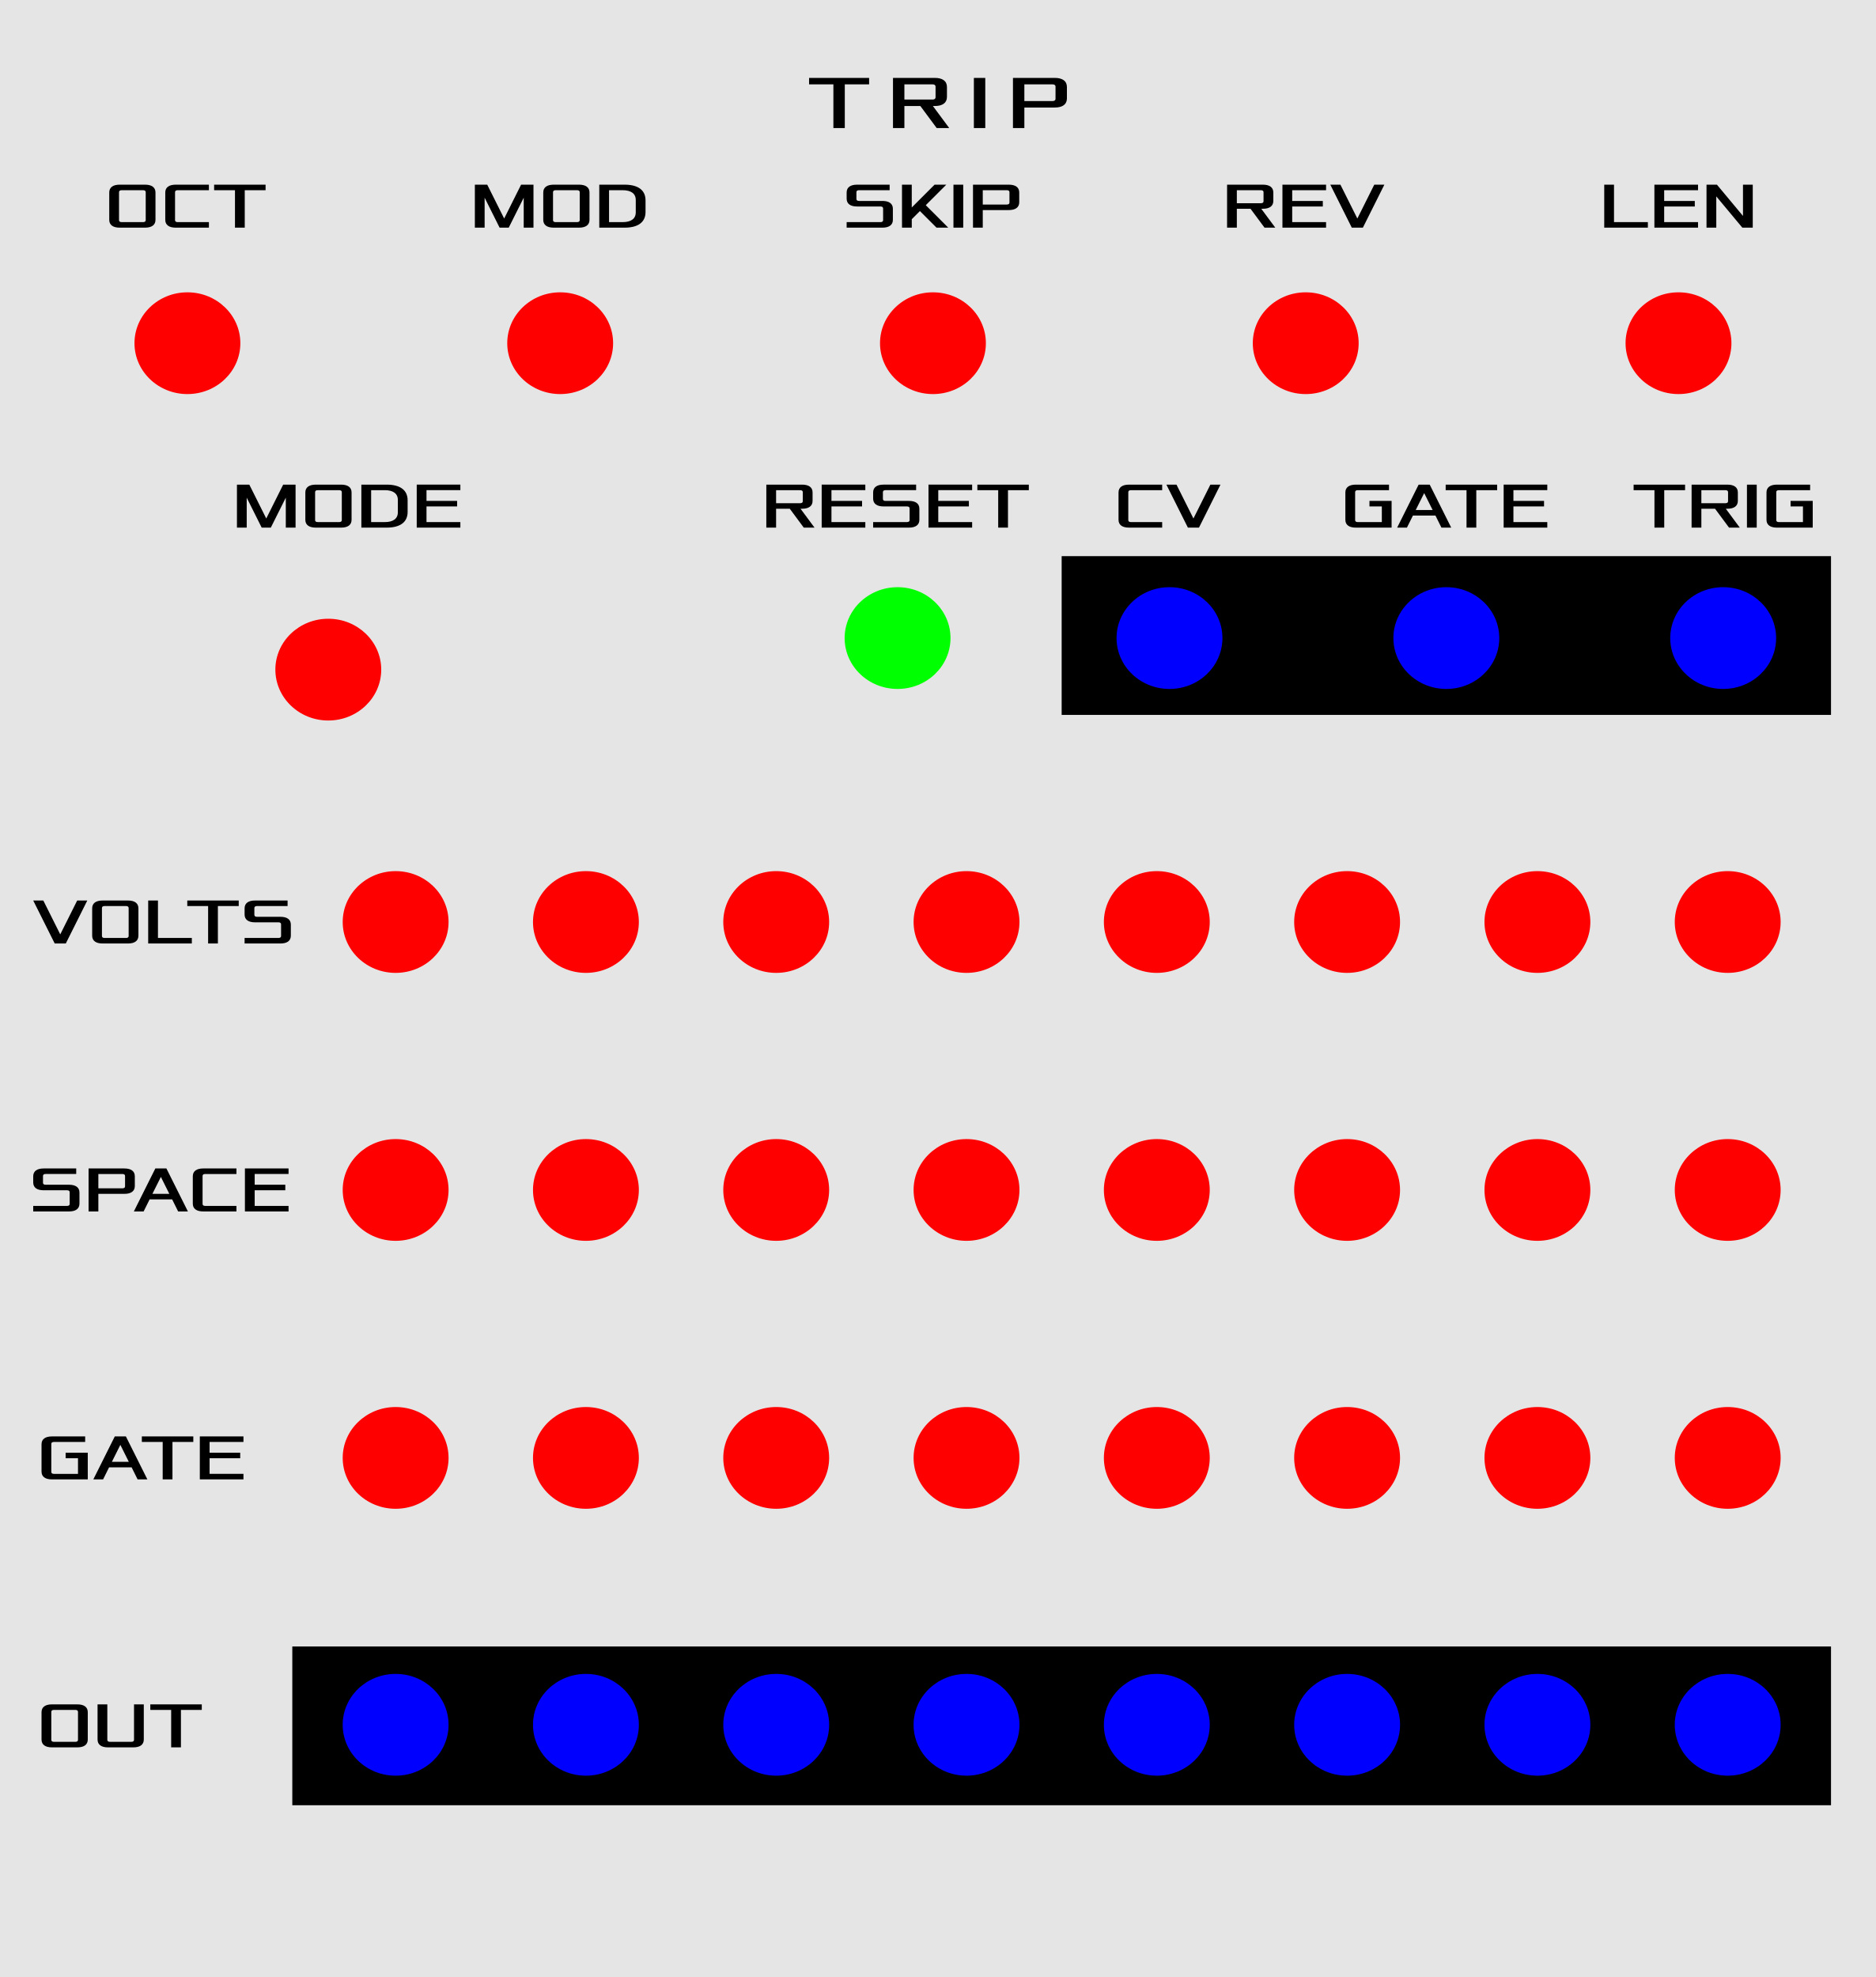
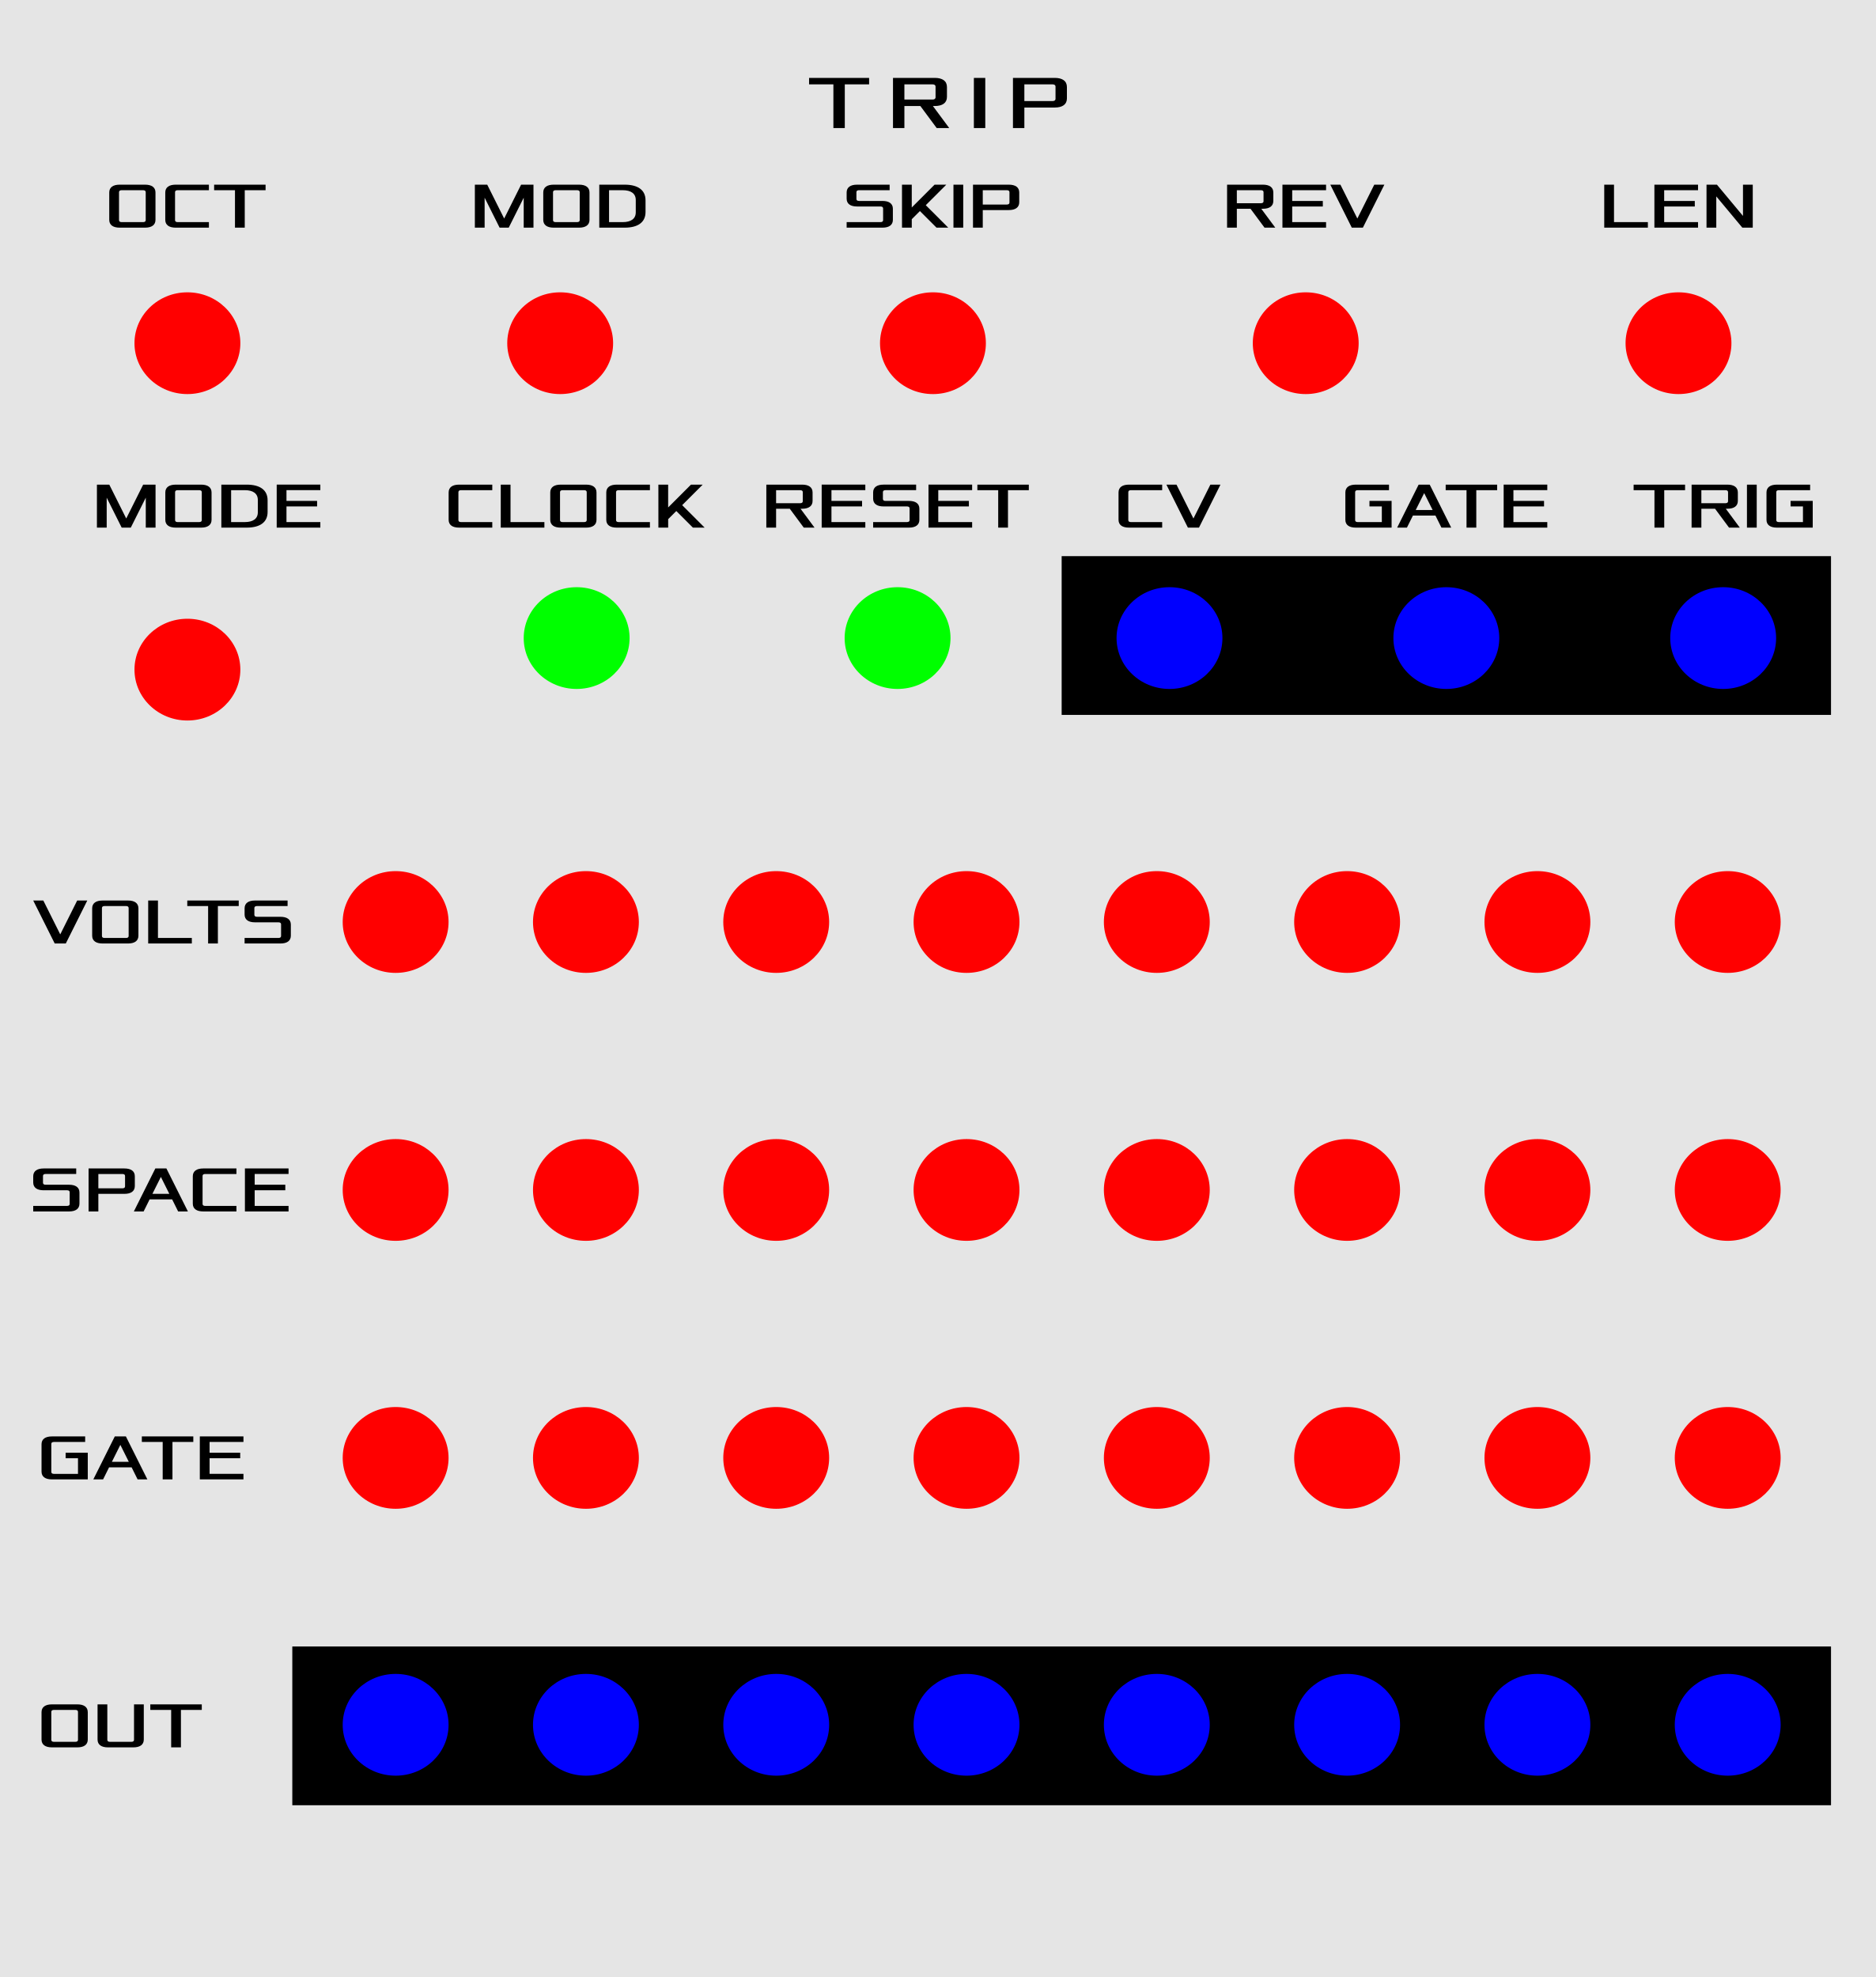
<svg xmlns="http://www.w3.org/2000/svg" width="121.92mm" height="128.5mm" viewBox="0 0 121.92 128.5" version="1.1" id="svg1">
  <defs id="defs1">
+     <rect x="108" y="116" width="70" height="29" id="rect14" />
    <rect x="244" y="42" width="49" height="34" id="rect40" />
    <rect x="189" y="44" width="42" height="28" id="rect39" />
    <rect x="134" y="44" width="75" height="31" id="rect38" />
    <rect x="77" y="46" width="57" height="28" id="rect37" />
    <rect x="7" y="40" width="60" height="33" id="rect36" />
    <rect x="21" y="54" width="87" height="32" id="rect35" />
    <rect x="165" y="108" width="80" height="31" id="rect34" />
    <rect x="382" y="70" width="74" height="30" id="rect33" />
    <rect x="315" y="50" width="52" height="35" id="rect32" />
    <rect x="352" y="139" width="35" height="51" id="rect31" />
    <rect x="326" y="95" width="88" height="25" id="rect30" />
    <rect x="9" y="287" width="68" height="29" id="rect29" />
    <rect x="10" y="353" width="59" height="31" id="rect28" />
    <rect x="7" y="355" width="65" height="28" id="rect27" />
    <rect x="9" y="282" width="74" height="31" id="rect26" />
    <rect x="9" y="426" width="54" height="31" id="rect25" />
    <rect x="4" y="158" width="81" height="35" id="rect21" />
    <rect x="33" y="56" width="116" height="39" id="rect1" />
    <rect x="23" y="192" width="104" height="32" id="rect20" />
    <rect x="7" y="255" width="78" height="28" id="rect19" />
    <rect x="74" y="56" width="71" height="29" id="rect18" />
    <rect x="73" y="157" width="85" height="33" id="rect17" />
    <rect x="85" y="279" width="64" height="28" id="rect16" />
    <rect x="23" y="177" width="38" height="33" id="rect15" />
    <rect x="5" y="277" width="62" height="29" id="rect12" />
    <rect x="69" y="82" width="88" height="54" id="rect2" />
    <rect x="36" y="104" width="66" height="32" id="rect11" />
    <rect x="104" y="360" width="101" height="29" id="rect8" />
    <rect x="100" y="359" width="90" height="31" id="rect6" />
    <rect x="138" y="25" width="179" height="39" id="rect3" />
    <rect x="42" y="361" width="92" height="63" id="rect10" />
    <rect x="57" y="271" width="99" height="71" id="rect9" />
    <rect x="9" y="61" width="139" height="24" id="rect7" />
    <rect x="17.225" y="29.666" width="128.707" height="54.408" id="rect5" />
    <rect x="25.838" y="44.977" width="100.481" height="34.451" id="rect4" />
    <rect x="5" y="277" width="62" height="29" id="rect13" />
  </defs>
  <g id="layer3" style="display:inline">
    <rect style="fill:#e5e5e5;fill-opacity:1;fill-rule:evenodd;stroke-width:0.265" id="panel" width="121.92" height="128.5" x="0" y="8.437695e-15" />
    <rect style="display:inline;fill:#000000;stroke-width:0.265" id="output_panel" width="100" height="10.319" x="18.997" y="107.017" />
    <rect style="display:inline;fill:#000000;stroke-width:0.265" id="output_panel-8" width="50" height="10.319" x="68.997" y="36.148" />
  </g>
  <g id="layer1" style="display:inline">
    <path style="font-size:18.667px;line-height:35.712px;font-family:Xolonium;-inkscape-font-specification:'Xolonium, Normal';letter-spacing:4px;white-space:pre" d="m 33.467,68.723 h 5.973 V 79.456 h 2.8 V 68.723 h 5.973 v -1.587 H 33.467 Z M 54.08,79.456 h 2.8 v -5.413 h 3.92 l 4.013,5.413 h 3.08 l -4.013,-5.413 h 0.467 c 1.867,0 2.987,-0.747 2.987,-2.24 v -2.427 c 0,-1.493 -1.12,-2.24 -2.987,-2.24 H 54.08 Z m 2.8,-7 v -3.733 h 6.907 c 0.467,0 0.747,0.187 0.747,0.56 v 2.613 c 0,0.373 -0.28,0.56 -0.747,0.56 z m 17.067,7 h 2.8 V 67.136 h -2.8 z m 9.6,0 h 2.8 v -5.04 h 7.467 c 1.867,0 2.987,-0.747 2.987,-2.24 v -2.8 c 0,-1.493 -1.12,-2.24 -2.987,-2.24 H 83.547 Z m 2.8,-6.627 v -4.107 h 6.907 c 0.467,0 0.747,0.187 0.747,0.56 v 2.987 c 0,0.373 -0.28,0.56 -0.747,0.56 z" id="trip" transform="matrix(0.2645833,0,0,0.2645833,43.72679,-12.7)" aria-label="TRIP" />
    <path d="m 4.16,167.545 5.28,10.56 h 2.72 l 5.28,-10.56 h -2.48 l -4.16,8.32 -4.16,-8.32 z m 14.48,8.64 c 0,1.28 0.96,1.92 2.56,1.92 h 6.24 c 1.6,0 2.56,-0.64 2.56,-1.92 v -6.72 c 0,-1.28 -0.96,-1.92 -2.56,-1.92 h -6.24 c -1.6,0 -2.56,0.64 -2.56,1.92 z m 2.4,0.08 v -6.88 c 0,-0.32 0.24,-0.48 0.64,-0.48 h 5.28 c 0.4,0 0.64,0.16 0.64,0.48 v 6.88 c 0,0.32 -0.24,0.48 -0.64,0.48 h -5.28 c -0.4,0 -0.64,-0.16 -0.64,-0.48 z m 11.36,1.84 h 10.72 v -1.36 h -8.32 v -9.2 h -2.4 z m 9.6,-9.2 h 5.12 v 9.2 h 2.4 v -9.2 h 5.12 v -1.36 h -12.64 z m 14.08,9.2 h 8.8 c 1.6,0 2.56,-0.64 2.56,-1.92 v -2.72 c 0,-1.28 -0.96,-1.92 -2.56,-1.92 h -5.76 c -0.4,0 -0.64,-0.16 -0.64,-0.48 v -1.68 c 0,-0.32 0.24,-0.48 0.64,-0.48 h 7.52 v -1.36 h -8 c -1.6,0 -2.56,0.64 -2.56,1.92 v 1.52 c 0,1.28 0.96,1.92 2.56,1.92 h 5.76 c 0.4,0 0.64,0.16 0.64,0.48 v 2.88 c 0,0.32 -0.24,0.48 -0.64,0.48 h -8.32 z" id="VOLTS" style="font-size:16px;line-height:30.61px;font-family:Xolonium;-inkscape-font-specification:'Xolonium, Normal';letter-spacing:0px;white-space:pre" transform="matrix(0.2645833,0,0,0.2645833,1.058333,14.20151)" aria-label="VOLTS" />
    <path style="font-size:16px;line-height:30.61px;font-family:Xolonium;-inkscape-font-specification:'Xolonium, Normal';letter-spacing:0px;white-space:pre;stroke-width:0.265" d="m 2.699,113.066 c 0,0.339 0.254,0.508 0.677,0.508 h 1.651 c 0.423,0 0.677,-0.169 0.677,-0.508 v -1.778 c 0,-0.339 -0.254,-0.508 -0.677,-0.508 h -1.651 c -0.423,0 -0.677,0.169 -0.677,0.508 z m 0.635,0.021 v -1.82 c 0,-0.085 0.064,-0.127 0.169,-0.127 h 1.397 c 0.106,0 0.169,0.042 0.169,0.127 v 1.82 c 0,0.085 -0.064,0.127 -0.169,0.127 h -1.397 c -0.106,0 -0.169,-0.042 -0.169,-0.127 z m 3.006,-0.021 c 0,0.339 0.254,0.508 0.677,0.508 h 1.651 c 0.423,0 0.677,-0.169 0.677,-0.508 v -2.286 h -0.635 v 2.307 c 0,0.085 -0.064,0.127 -0.169,0.127 H 7.144 c -0.106,0 -0.169,-0.042 -0.169,-0.127 v -2.307 h -0.635 z m 3.429,-1.926 h 1.355 v 2.434 h 0.635 v -2.434 h 1.355 V 110.779 H 9.768 Z" id="out" aria-label="OUT" />
    <path d="m 2.699,95.649 c 0,0.339 0.254,0.508 0.677,0.508 H 5.704 V 94.422 H 4.265 v 0.36 h 0.804 v 1.016 H 3.503 c -0.106,0 -0.169,-0.042 -0.169,-0.127 v -1.82 c 0,-0.085 0.064,-0.127 0.169,-0.127 h 2.032 v -0.36 h -2.159 c -0.423,0 -0.677,0.169 -0.677,0.508 z m 3.366,0.508 h 0.635 l 0.389,-0.783 h 1.465 l 0.389,0.783 h 0.635 l -1.397,-2.794 H 7.461 Z m 1.206,-1.143 0.55,-1.101 0.55,1.101 z M 9.218,93.723 H 10.573 v 2.434 h 0.635 v -2.434 h 1.355 V 93.363 H 9.218 Z m 3.768,2.434 h 2.836 v -0.36 h -2.201 v -1.016 h 1.99 v -0.36 h -1.99 v -0.699 h 2.201 v -0.36 h -2.836 z" id="text28" style="font-size:16px;line-height:30.61px;font-family:Xolonium;-inkscape-font-specification:'Xolonium, Normal';letter-spacing:0px;white-space:pre;stroke-width:0.265" aria-label="GATE" />
    <path d="m 87.435,33.786 c 0,0.339 0.254,0.508 0.677,0.508 h 2.328 v -1.736 h -1.439 v 0.36 h 0.804 v 1.016 h -1.566 c -0.106,0 -0.169,-0.042 -0.169,-0.127 v -1.82 c 0,-0.085 0.064,-0.127 0.169,-0.127 h 2.032 v -0.36 h -2.159 c -0.423,0 -0.677,0.169 -0.677,0.508 z m 3.366,0.508 h 0.635 l 0.389,-0.783 h 1.465 l 0.389,0.783 h 0.635 l -1.397,-2.794 h -0.72 z m 1.206,-1.143 0.55,-1.101 0.55,1.101 z m 1.947,-1.291 h 1.355 v 2.434 h 0.635 v -2.434 h 1.355 v -0.36 h -3.344 z m 3.768,2.434 h 2.836 v -0.36 h -2.201 v -1.016 h 1.99 v -0.36 h -1.99 v -0.699 h 2.201 v -0.36 h -2.836 z" id="text28-3" style="font-size:16px;line-height:30.61px;font-family:Xolonium;-inkscape-font-specification:'Xolonium, Normal';letter-spacing:0px;white-space:pre;display:inline;stroke-width:0.265" aria-label="GATE" />
    <path d="m 2.159,78.741 h 2.328 c 0.423,0 0.677,-0.169 0.677,-0.508 v -0.72 c 0,-0.339 -0.254,-0.508 -0.677,-0.508 h -1.524 c -0.106,0 -0.169,-0.042 -0.169,-0.127 v -0.445 c 0,-0.085 0.064,-0.127 0.169,-0.127 H 4.953 V 75.947 H 2.836 C 2.413,75.947 2.159,76.117 2.159,76.455 v 0.402 c 0,0.339 0.254,0.508 0.677,0.508 h 1.524 c 0.106,0 0.169,0.042 0.169,0.127 v 0.762 c 0,0.085 -0.064,0.127 -0.169,0.127 H 2.159 Z m 3.598,0 h 0.635 v -1.143 h 1.693 c 0.423,0 0.677,-0.169 0.677,-0.508 v -0.635 c 0,-0.339 -0.254,-0.508 -0.677,-0.508 H 5.757 Z m 0.635,-1.503 v -0.931 h 1.566 c 0.106,0 0.169,0.042 0.169,0.127 v 0.677 c 0,0.085 -0.064,0.127 -0.169,0.127 z m 2.307,1.503 h 0.635 l 0.389,-0.783 h 1.465 l 0.389,0.783 h 0.635 l -1.397,-2.794 h -0.72 z m 1.206,-1.143 0.55,-1.101 0.55,1.101 z m 2.625,0.635 c 0,0.339 0.254,0.508 0.677,0.508 h 2.159 v -0.36 h -2.032 c -0.106,0 -0.169,-0.042 -0.169,-0.127 v -1.82 c 0,-0.085 0.064,-0.127 0.169,-0.127 h 2.032 V 75.947 h -2.159 c -0.423,0 -0.677,0.169 -0.677,0.508 z m 3.387,0.508 h 2.836 v -0.36 h -2.201 v -1.016 h 1.99 v -0.36 h -1.99 v -0.699 h 2.201 V 75.947 h -2.836 z" id="text29" style="font-size:16px;line-height:30.61px;font-family:Xolonium;-inkscape-font-specification:'Xolonium, Normal';letter-spacing:0px;white-space:pre;stroke-width:0.265" aria-label="SPACE" />
    <path d="m 72.693,33.786 c 0,0.339 0.254,0.508 0.677,0.508 h 2.159 v -0.36 h -2.032 c -0.106,0 -0.169,-0.042 -0.169,-0.127 v -1.82 c 0,-0.085 0.064,-0.127 0.169,-0.127 h 2.032 v -0.36 h -2.159 c -0.423,0 -0.677,0.169 -0.677,0.508 z m 3.111,-2.286 1.397,2.794 h 0.72 l 1.397,-2.794 h -0.656 l -1.101,2.201 -1.101,-2.201 z" id="cv" style="font-size:16px;line-height:30.61px;font-family:Xolonium;-inkscape-font-specification:'Xolonium, Normal';letter-spacing:0px;white-space:pre;stroke-width:0.265" aria-label="CV" />
    <path d="m 106.168,31.86 h 1.355 v 2.434 h 0.635 v -2.434 h 1.355 v -0.36 h -3.344 z m 3.768,2.434 h 0.635 v -1.228 h 0.889 l 0.91,1.228 h 0.699 l -0.91,-1.228 h 0.106 c 0.423,0 0.677,-0.169 0.677,-0.508 v -0.55 c 0,-0.339 -0.254,-0.508 -0.677,-0.508 h -2.328 z m 0.635,-1.587 v -0.847 h 1.566 c 0.106,0 0.169,0.042 0.169,0.127 v 0.593 c 0,0.085 -0.064,0.127 -0.169,0.127 z m 2.963,1.587 h 0.635 v -2.794 h -0.635 z m 1.27,-0.508 c 0,0.339 0.254,0.508 0.677,0.508 h 2.328 v -1.736 h -1.439 v 0.36 h 0.804 v 1.016 h -1.566 c -0.106,0 -0.169,-0.042 -0.169,-0.127 v -1.82 c 0,-0.085 0.064,-0.127 0.169,-0.127 h 2.032 v -0.36 h -2.159 c -0.423,0 -0.677,0.169 -0.677,0.508 z" id="text32" style="font-size:16px;line-height:30.61px;font-family:Xolonium;-inkscape-font-specification:'Xolonium, Normal';letter-spacing:0px;white-space:pre;stroke-width:0.265" aria-label="TRIG" />
    <path d="m 49.803,34.294 h 0.635 v -1.228 h 0.889 l 0.91,1.228 h 0.699 l -0.91,-1.228 h 0.106 c 0.423,0 0.677,-0.169 0.677,-0.508 v -0.55 c 0,-0.339 -0.254,-0.508 -0.677,-0.508 h -2.328 z m 0.635,-1.587 v -0.847 h 1.566 c 0.106,0 0.169,0.042 0.169,0.127 v 0.593 c 0,0.085 -0.064,0.127 -0.169,0.127 z m 2.963,1.587 h 2.836 v -0.36 h -2.201 v -1.016 h 1.99 v -0.36 h -1.99 v -0.699 h 2.201 v -0.36 h -2.836 z m 3.344,0 h 2.328 c 0.423,0 0.677,-0.169 0.677,-0.508 v -0.72 c 0,-0.339 -0.254,-0.508 -0.677,-0.508 h -1.524 c -0.106,0 -0.169,-0.042 -0.169,-0.127 v -0.445 c 0,-0.085 0.064,-0.127 0.169,-0.127 h 1.99 v -0.36 h -2.117 c -0.423,0 -0.677,0.169 -0.677,0.508 v 0.402 c 0,0.339 0.254,0.508 0.677,0.508 h 1.524 c 0.106,0 0.169,0.042 0.169,0.127 v 0.762 c 0,0.085 -0.064,0.127 -0.169,0.127 h -2.201 z m 3.598,0 h 2.836 v -0.36 h -2.201 v -1.016 h 1.99 v -0.36 h -1.99 v -0.699 h 2.201 v -0.36 h -2.836 z m 3.175,-2.434 h 1.355 v 2.434 h 0.635 v -2.434 h 1.355 v -0.36 h -3.344 z" id="text33" style="font-size:16px;line-height:30.61px;font-family:Xolonium;-inkscape-font-specification:'Xolonium, Normal';letter-spacing:0px;white-space:pre;stroke-width:0.265" aria-label="RESET" />
-     <path style="font-size:16px;line-height:30.61px;font-family:Xolonium;-inkscape-font-specification:'Xolonium, Normal';letter-spacing:0px;white-space:pre;display:inline;stroke-width:0.265" d="m 15.399,34.294 h 0.635 V 32.347 L 17.007,34.294 h 0.593 L 18.574,32.347 V 34.294 h 0.635 V 31.5 H 18.404 L 17.304,33.701 16.203,31.5 H 15.399 Z m 4.445,-0.508 c 0,0.339 0.254,0.508 0.677,0.508 h 1.651 c 0.423,0 0.677,-0.169 0.677,-0.508 v -1.778 c 0,-0.339 -0.254,-0.508 -0.677,-0.508 h -1.651 c -0.423,0 -0.677,0.169 -0.677,0.508 z m 0.635,0.021 v -1.82 c 0,-0.085 0.064,-0.127 0.169,-0.127 h 1.397 c 0.106,0 0.169,0.042 0.169,0.127 v 1.82 c 0,0.085 -0.064,0.127 -0.169,0.127 h -1.397 c -0.106,0 -0.169,-0.042 -0.169,-0.127 z m 3.006,0.487 h 1.651 c 0.847,0 1.355,-0.339 1.355,-1.016 v -0.762 c 0,-0.677 -0.508,-1.016 -1.355,-1.016 h -1.651 z m 0.635,-0.36 v -2.074 h 0.889 c 0.529,0 0.847,0.212 0.847,0.635 v 0.804 c 0,0.423 -0.318,0.635 -0.847,0.635 z m 2.963,0.36 h 2.836 V 33.934 h -2.201 v -1.016 h 1.99 v -0.36 h -1.99 v -0.699 h 2.201 v -0.36 h -2.836 z" id="MODE" aria-label="MODE" />
+     <path style="font-size:16px;line-height:30.61px;font-family:Xolonium;-inkscape-font-specification:'Xolonium, Normal';letter-spacing:0px;white-space:pre;display:inline;stroke-width:0.265" d="M 6.299,34.294 H 6.934 V 32.347 L 7.908,34.294 H 8.5 L 9.474,32.347 V 34.294 h 0.635 V 31.5 H 9.305 L 8.204,33.701 7.103,31.5 H 6.299 Z m 4.445,-0.508 c 0,0.339 0.254,0.508 0.677,0.508 h 1.651 c 0.423,0 0.677,-0.169 0.677,-0.508 v -1.778 c 0,-0.339 -0.254,-0.508 -0.677,-0.508 h -1.651 c -0.423,0 -0.677,0.169 -0.677,0.508 z m 0.635,0.021 v -1.82 c 0,-0.085 0.064,-0.127 0.169,-0.127 h 1.397 c 0.106,0 0.169,0.042 0.169,0.127 v 1.82 c 0,0.085 -0.064,0.127 -0.169,0.127 h -1.397 c -0.106,0 -0.169,-0.042 -0.169,-0.127 z m 3.006,0.487 h 1.651 c 0.847,0 1.355,-0.339 1.355,-1.016 v -0.762 c 0,-0.677 -0.508,-1.016 -1.355,-1.016 h -1.651 z m 0.635,-0.36 v -2.074 h 0.889 c 0.529,0 0.847,0.212 0.847,0.635 v 0.804 c 0,0.423 -0.318,0.635 -0.847,0.635 z m 2.963,0.36 h 2.836 V 33.934 h -2.201 v -1.016 h 1.99 v -0.36 h -1.99 v -0.699 h 2.201 v -0.36 h -2.836 z" id="MODE" aria-label="MODE" />
    <path d="m 7.1,14.289 c 0,0.339 0.254,0.508 0.677,0.508 h 1.651 c 0.423,0 0.677,-0.169 0.677,-0.508 v -1.778 c 0,-0.339 -0.254,-0.508 -0.677,-0.508 h -1.651 c -0.423,0 -0.677,0.169 -0.677,0.508 z m 0.635,0.021 v -1.82 c 0,-0.085 0.064,-0.127 0.169,-0.127 h 1.397 c 0.106,0 0.169,0.042 0.169,0.127 v 1.82 c 0,0.085 -0.064,0.127 -0.169,0.127 h -1.397 c -0.106,0 -0.169,-0.042 -0.169,-0.127 z M 10.741,14.289 c 0,0.339 0.254,0.508 0.677,0.508 h 2.159 v -0.36 h -2.032 c -0.106,0 -0.169,-0.042 -0.169,-0.127 v -1.82 c 0,-0.085 0.064,-0.127 0.169,-0.127 h 2.032 V 12.003 h -2.159 c -0.423,0 -0.677,0.169 -0.677,0.508 z m 3.175,-1.926 h 1.355 V 14.797 h 0.635 V 12.363 H 17.26 V 12.003 h -3.344 z" id="text35" style="font-size:16px;line-height:30.61px;font-family:Xolonium;-inkscape-font-specification:'Xolonium, Normal';letter-spacing:0px;white-space:pre;stroke-width:0.265" aria-label="OCT" />
    <path d="m 30.861,14.797 h 0.635 V 12.85 L 32.469,14.797 h 0.593 l 0.974,-1.947 V 14.797 h 0.635 V 12.003 H 33.866 L 32.766,14.204 31.665,12.003 h -0.804 z m 4.445,-0.508 c 0,0.339 0.254,0.508 0.677,0.508 h 1.651 c 0.423,0 0.677,-0.169 0.677,-0.508 v -1.778 c 0,-0.339 -0.254,-0.508 -0.677,-0.508 h -1.651 c -0.423,0 -0.677,0.169 -0.677,0.508 z m 0.635,0.021 v -1.82 c 0,-0.085 0.064,-0.127 0.169,-0.127 h 1.397 c 0.106,0 0.169,0.042 0.169,0.127 v 1.82 c 0,0.085 -0.064,0.127 -0.169,0.127 h -1.397 c -0.106,0 -0.169,-0.042 -0.169,-0.127 z m 3.006,0.487 h 1.651 c 0.847,0 1.355,-0.339 1.355,-1.016 v -0.762 c 0,-0.677 -0.508,-1.016 -1.355,-1.016 h -1.651 z m 0.635,-0.36 v -2.074 h 0.889 c 0.529,0 0.847,0.212 0.847,0.635 v 0.804 c 0,0.423 -0.318,0.635 -0.847,0.635 z" id="text36" style="font-size:16px;line-height:30.61px;font-family:Xolonium;-inkscape-font-specification:'Xolonium, Normal';letter-spacing:0px;white-space:pre;stroke-width:0.265" aria-label="MOD" />
    <path d="m 55.023,14.797 h 2.328 c 0.423,0 0.677,-0.169 0.677,-0.508 v -0.72 c 0,-0.339 -0.254,-0.508 -0.677,-0.508 h -1.524 c -0.106,0 -0.169,-0.042 -0.169,-0.127 v -0.445 c 0,-0.085 0.064,-0.127 0.169,-0.127 h 1.99 V 12.003 h -2.117 c -0.423,0 -0.677,0.169 -0.677,0.508 v 0.402 c 0,0.339 0.254,0.508 0.677,0.508 h 1.524 c 0.106,0 0.169,0.042 0.169,0.127 v 0.762 c 0,0.085 -0.064,0.127 -0.169,0.127 h -2.201 z m 3.598,0 h 0.635 v -0.55 l 0.529,-0.529 1.079,1.079 h 0.762 l -1.46,-1.46 1.333,-1.333 h -0.762 l -1.482,1.482 V 12.003 h -0.635 z m 3.344,0 h 0.635 v -2.794 h -0.635 z m 1.27,0 h 0.635 v -1.143 h 1.693 c 0.423,0 0.677,-0.169 0.677,-0.508 v -0.635 c 0,-0.339 -0.254,-0.508 -0.677,-0.508 h -2.328 z m 0.635,-1.503 v -0.931 h 1.566 c 0.106,0 0.169,0.042 0.169,0.127 v 0.677 c 0,0.085 -0.064,0.127 -0.169,0.127 z" id="text37" style="font-size:16px;line-height:30.61px;font-family:Xolonium;-inkscape-font-specification:'Xolonium, Normal';letter-spacing:0px;white-space:pre;stroke-width:0.265" aria-label="SKIP" />
    <path d="m 79.747,14.797 h 0.635 v -1.228 h 0.889 L 82.181,14.797 h 0.699 l -0.91,-1.228 h 0.106 c 0.423,0 0.677,-0.169 0.677,-0.508 V 12.511 c 0,-0.339 -0.254,-0.508 -0.677,-0.508 h -2.328 z m 0.635,-1.587 v -0.847 h 1.566 c 0.106,0 0.169,0.042 0.169,0.127 V 13.082 c 0,0.085 -0.064,0.127 -0.169,0.127 z m 2.963,1.587 h 2.836 v -0.36 h -2.201 v -1.016 h 1.99 v -0.36 h -1.99 v -0.699 h 2.201 V 12.003 h -2.836 z m 3.111,-2.794 1.397,2.794 h 0.72 l 1.397,-2.794 H 89.314 L 88.214,14.204 87.113,12.003 Z" id="text38" style="font-size:16px;line-height:30.61px;font-family:Xolonium;-inkscape-font-specification:'Xolonium, Normal';letter-spacing:0px;white-space:pre;stroke-width:0.265" aria-label="REV" />
    <path d="m 104.259,14.797 h 2.836 v -0.36 h -2.201 V 12.003 h -0.635 z m 3.26,0 h 2.836 v -0.36 h -2.201 v -1.016 h 1.99 v -0.36 h -1.99 v -0.699 h 2.201 V 12.003 h -2.836 z m 3.387,0 h 0.635 v -2.032 l 1.693,2.032 h 0.677 v -2.794 h -0.635 v 2.032 l -1.693,-2.032 h -0.677 z" id="text39" style="font-size:16px;line-height:30.61px;font-family:Xolonium;-inkscape-font-specification:'Xolonium, Normal';letter-spacing:0px;white-space:pre;stroke-width:0.265" aria-label="LEN" />
  </g>
  <g id="layer2" style="display:inline">
    <ellipse style="display:inline;fill:#ff0000;fill-opacity:1;stroke-width:0.265" id="path1-3-2" cx="12.18" cy="22.307" rx="3.44" ry="3.307" />
    <ellipse style="display:inline;fill:#ff0000;fill-opacity:1;stroke-width:0.265" id="path1-5-1-2" cx="60.632" cy="22.307" rx="3.44" ry="3.307" />
    <ellipse style="display:inline;fill:#ff0000;fill-opacity:1;stroke-width:0.265" id="path1-1-1-0" cx="84.859" cy="22.307" rx="3.44" ry="3.307" />
    <ellipse style="display:inline;fill:#ff0000;fill-opacity:1;stroke-width:0.265" id="path1-4-7-07" cx="109.085" cy="22.307" rx="3.44" ry="3.307" />
    <ellipse style="display:inline;fill:#ff0000;fill-opacity:1;stroke-width:0.265" id="path1-78-8-2" cx="36.406" cy="22.307" rx="3.44" ry="3.307" />
-     <ellipse style="display:inline;fill:#ff0000;fill-opacity:1;stroke-width:0.265" id="path1-78-0-6-3" cx="21.336" cy="43.524" rx="3.44" ry="3.307" />
+     <ellipse style="display:inline;fill:#ff0000;fill-opacity:1;stroke-width:0.265" id="path1-78-0-6-3" cx="12.18" cy="43.524" rx="3.44" ry="3.307" />
    <ellipse style="display:inline;fill:#0000ff;fill-opacity:1;stroke-width:0.265" id="ALLCVOUT" cx="76.005" cy="41.473" rx="3.44" ry="3.307" />
    <ellipse style="display:inline;fill:#0000ff;fill-opacity:1;stroke-width:0.265" id="GATEOUT" cx="93.997" cy="41.473" rx="3.44" ry="3.307" />
    <ellipse style="display:inline;fill:#0000ff;fill-opacity:1;stroke-width:0.265" id="TRIGGER" cx="111.989" cy="41.473" rx="3.44" ry="3.307" />
    <ellipse style="display:inline;fill:#ff0000;fill-opacity:1;stroke-width:0.265" id="path1" cx="25.712" cy="59.928" rx="3.44" ry="3.307" />
    <ellipse style="display:inline;fill:#ff0000;fill-opacity:1;stroke-width:0.265" id="path1-7" cx="99.916" cy="59.928" rx="3.44" ry="3.307" />
    <ellipse style="display:inline;fill:#ff0000;fill-opacity:1;stroke-width:0.265" id="path1-5" cx="50.446" cy="59.928" rx="3.44" ry="3.307" />
    <ellipse style="display:inline;fill:#ff0000;fill-opacity:1;stroke-width:0.265" id="path1-1" cx="62.814" cy="59.928" rx="3.44" ry="3.307" />
    <ellipse style="display:inline;fill:#ff0000;fill-opacity:1;stroke-width:0.265" id="path1-2" cx="112.283" cy="59.928" rx="3.44" ry="3.307" />
    <ellipse style="display:inline;fill:#ff0000;fill-opacity:1;stroke-width:0.265" id="path1-4" cx="75.181" cy="59.928" rx="3.44" ry="3.307" />
    <ellipse style="display:inline;fill:#ff0000;fill-opacity:1;stroke-width:0.265" id="path1-19" cx="87.548" cy="59.928" rx="3.44" ry="3.307" />
    <ellipse style="display:inline;fill:#ff0000;fill-opacity:1;stroke-width:0.265" id="path1-78" cx="38.079" cy="59.928" rx="3.44" ry="3.307" />
    <ellipse style="display:inline;fill:#0000ff;fill-opacity:1;stroke-width:0.265" id="path1-3-9" cx="25.712" cy="112.107" rx="3.44" ry="3.307" />
    <ellipse style="display:inline;fill:#0000ff;fill-opacity:1;stroke-width:0.265" id="path1-7-9-4" cx="99.916" cy="112.107" rx="3.44" ry="3.307" />
    <ellipse style="display:inline;fill:#0000ff;fill-opacity:1;stroke-width:0.265" id="path1-5-1-6" cx="50.447" cy="112.107" rx="3.44" ry="3.307" />
    <ellipse style="display:inline;fill:#0000ff;fill-opacity:1;stroke-width:0.265" id="path1-1-1-2" cx="62.814" cy="112.107" rx="3.44" ry="3.307" />
    <ellipse style="display:inline;fill:#0000ff;fill-opacity:1;stroke-width:0.265" id="path1-2-41-6" cx="112.283" cy="112.107" rx="3.44" ry="3.307" />
    <ellipse style="display:inline;fill:#0000ff;fill-opacity:1;stroke-width:0.265" id="path1-4-7-0" cx="75.181" cy="112.107" rx="3.44" ry="3.307" />
    <ellipse style="display:inline;fill:#0000ff;fill-opacity:1;stroke-width:0.265" id="path1-19-2-4" cx="87.549" cy="112.107" rx="3.44" ry="3.307" />
    <ellipse style="display:inline;fill:#0000ff;fill-opacity:1;stroke-width:0.265;stroke-dasharray:none" id="path1-78-8-3" cx="38.079" cy="112.107" rx="3.44" ry="3.307" />
    <ellipse style="display:inline;fill:#00ff00;fill-opacity:1;stroke-width:0.265" id="path1-78-0-6" cx="58.333" cy="41.473" rx="3.44" ry="3.307" />
+     <ellipse style="display:inline;fill:#00ff00;fill-opacity:1;stroke-width:0.265" id="path1-78-0-6-34" cx="37.476" cy="41.473" rx="3.44" ry="3.307" />
    <ellipse style="display:inline;fill:#ff0000;fill-opacity:1;stroke-width:0.265" id="path1-3" cx="25.712" cy="94.76" rx="3.44" ry="3.307" />
    <ellipse style="display:inline;fill:#ff0000;fill-opacity:1;stroke-width:0.265" id="path1-7-9" cx="99.916" cy="94.76" rx="3.44" ry="3.307" />
    <ellipse style="display:inline;fill:#ff0000;fill-opacity:1;stroke-width:0.265" id="path1-5-1" cx="50.446" cy="94.76" rx="3.44" ry="3.307" />
    <ellipse style="display:inline;fill:#ff0000;fill-opacity:1;stroke-width:0.265" id="path1-1-1" cx="62.814" cy="94.76" rx="3.44" ry="3.307" />
    <ellipse style="display:inline;fill:#ff0000;fill-opacity:1;stroke-width:0.265" id="path1-2-41" cx="112.283" cy="94.76" rx="3.44" ry="3.307" />
    <ellipse style="display:inline;fill:#ff0000;fill-opacity:1;stroke-width:0.265" id="path1-4-7" cx="75.181" cy="94.76" rx="3.44" ry="3.307" />
    <ellipse style="display:inline;fill:#ff0000;fill-opacity:1;stroke-width:0.265" id="path1-19-2" cx="87.548" cy="94.76" rx="3.44" ry="3.307" />
    <ellipse style="display:inline;fill:#ff0000;fill-opacity:1;stroke-width:0.265" id="path1-78-8" cx="38.079" cy="94.76" rx="3.44" ry="3.307" />
    <ellipse style="display:inline;fill:#ff0000;fill-opacity:1;stroke-width:0.265" id="path1-50" cx="25.712" cy="77.344" rx="3.44" ry="3.307" />
    <ellipse style="display:inline;fill:#ff0000;fill-opacity:1;stroke-width:0.265" id="path1-7-3" cx="99.916" cy="77.344" rx="3.44" ry="3.307" />
    <ellipse style="display:inline;fill:#ff0000;fill-opacity:1;stroke-width:0.265" id="path1-5-5" cx="50.446" cy="77.344" rx="3.44" ry="3.307" />
    <ellipse style="display:inline;fill:#ff0000;fill-opacity:1;stroke-width:0.265" id="path1-1-7" cx="62.814" cy="77.344" rx="3.44" ry="3.307" />
    <ellipse style="display:inline;fill:#ff0000;fill-opacity:1;stroke-width:0.265" id="path1-2-4" cx="112.283" cy="77.344" rx="3.44" ry="3.307" />
    <ellipse style="display:inline;fill:#ff0000;fill-opacity:1;stroke-width:0.265" id="path1-4-2" cx="75.181" cy="77.344" rx="3.44" ry="3.307" />
    <ellipse style="display:inline;fill:#ff0000;fill-opacity:1;stroke-width:0.265" id="path1-19-9" cx="87.548" cy="77.344" rx="3.44" ry="3.307" />
    <ellipse style="display:inline;fill:#ff0000;fill-opacity:1;stroke-width:0.265" id="path1-78-7" cx="38.079" cy="77.344" rx="3.44" ry="3.307" />
+     <path d="m 29.157,33.786 c 0,0.339 0.254,0.508 0.677,0.508 h 2.159 v -0.36 h -2.032 c -0.106,0 -0.169,-0.042 -0.169,-0.127 v -1.82 c 0,-0.085 0.064,-0.127 0.169,-0.127 h 2.032 v -0.36 h -2.159 c -0.423,0 -0.677,0.169 -0.677,0.508 z m 3.387,0.508 h 2.836 v -0.36 h -2.201 v -2.434 h -0.635 z m 3.217,-0.508 c 0,0.339 0.254,0.508 0.677,0.508 h 1.651 c 0.423,0 0.677,-0.169 0.677,-0.508 v -1.778 c 0,-0.339 -0.254,-0.508 -0.677,-0.508 h -1.651 c -0.423,0 -0.677,0.169 -0.677,0.508 z m 0.635,0.021 v -1.82 c 0,-0.085 0.064,-0.127 0.169,-0.127 h 1.397 c 0.106,0 0.169,0.042 0.169,0.127 v 1.82 c 0,0.085 -0.064,0.127 -0.169,0.127 h -1.397 c -0.106,0 -0.169,-0.042 -0.169,-0.127 z m 3.006,-0.021 c 0,0.339 0.254,0.508 0.677,0.508 h 2.159 v -0.36 h -2.032 c -0.106,0 -0.169,-0.042 -0.169,-0.127 v -1.82 c 0,-0.085 0.064,-0.127 0.169,-0.127 h 2.032 v -0.36 h -2.159 c -0.423,0 -0.677,0.169 -0.677,0.508 z m 3.387,0.508 h 0.635 v -0.55 l 0.529,-0.529 1.079,1.079 h 0.762 l -1.46,-1.46 1.333,-1.333 h -0.762 l -1.482,1.482 v -1.482 h -0.635 z" id="text1" style="font-size:16px;line-height:30.61px;font-family:Xolonium;-inkscape-font-specification:'Xolonium, Normal';letter-spacing:0px;white-space:pre;stroke-width:0.265" aria-label="CLOCK" />
  </g>
</svg>
